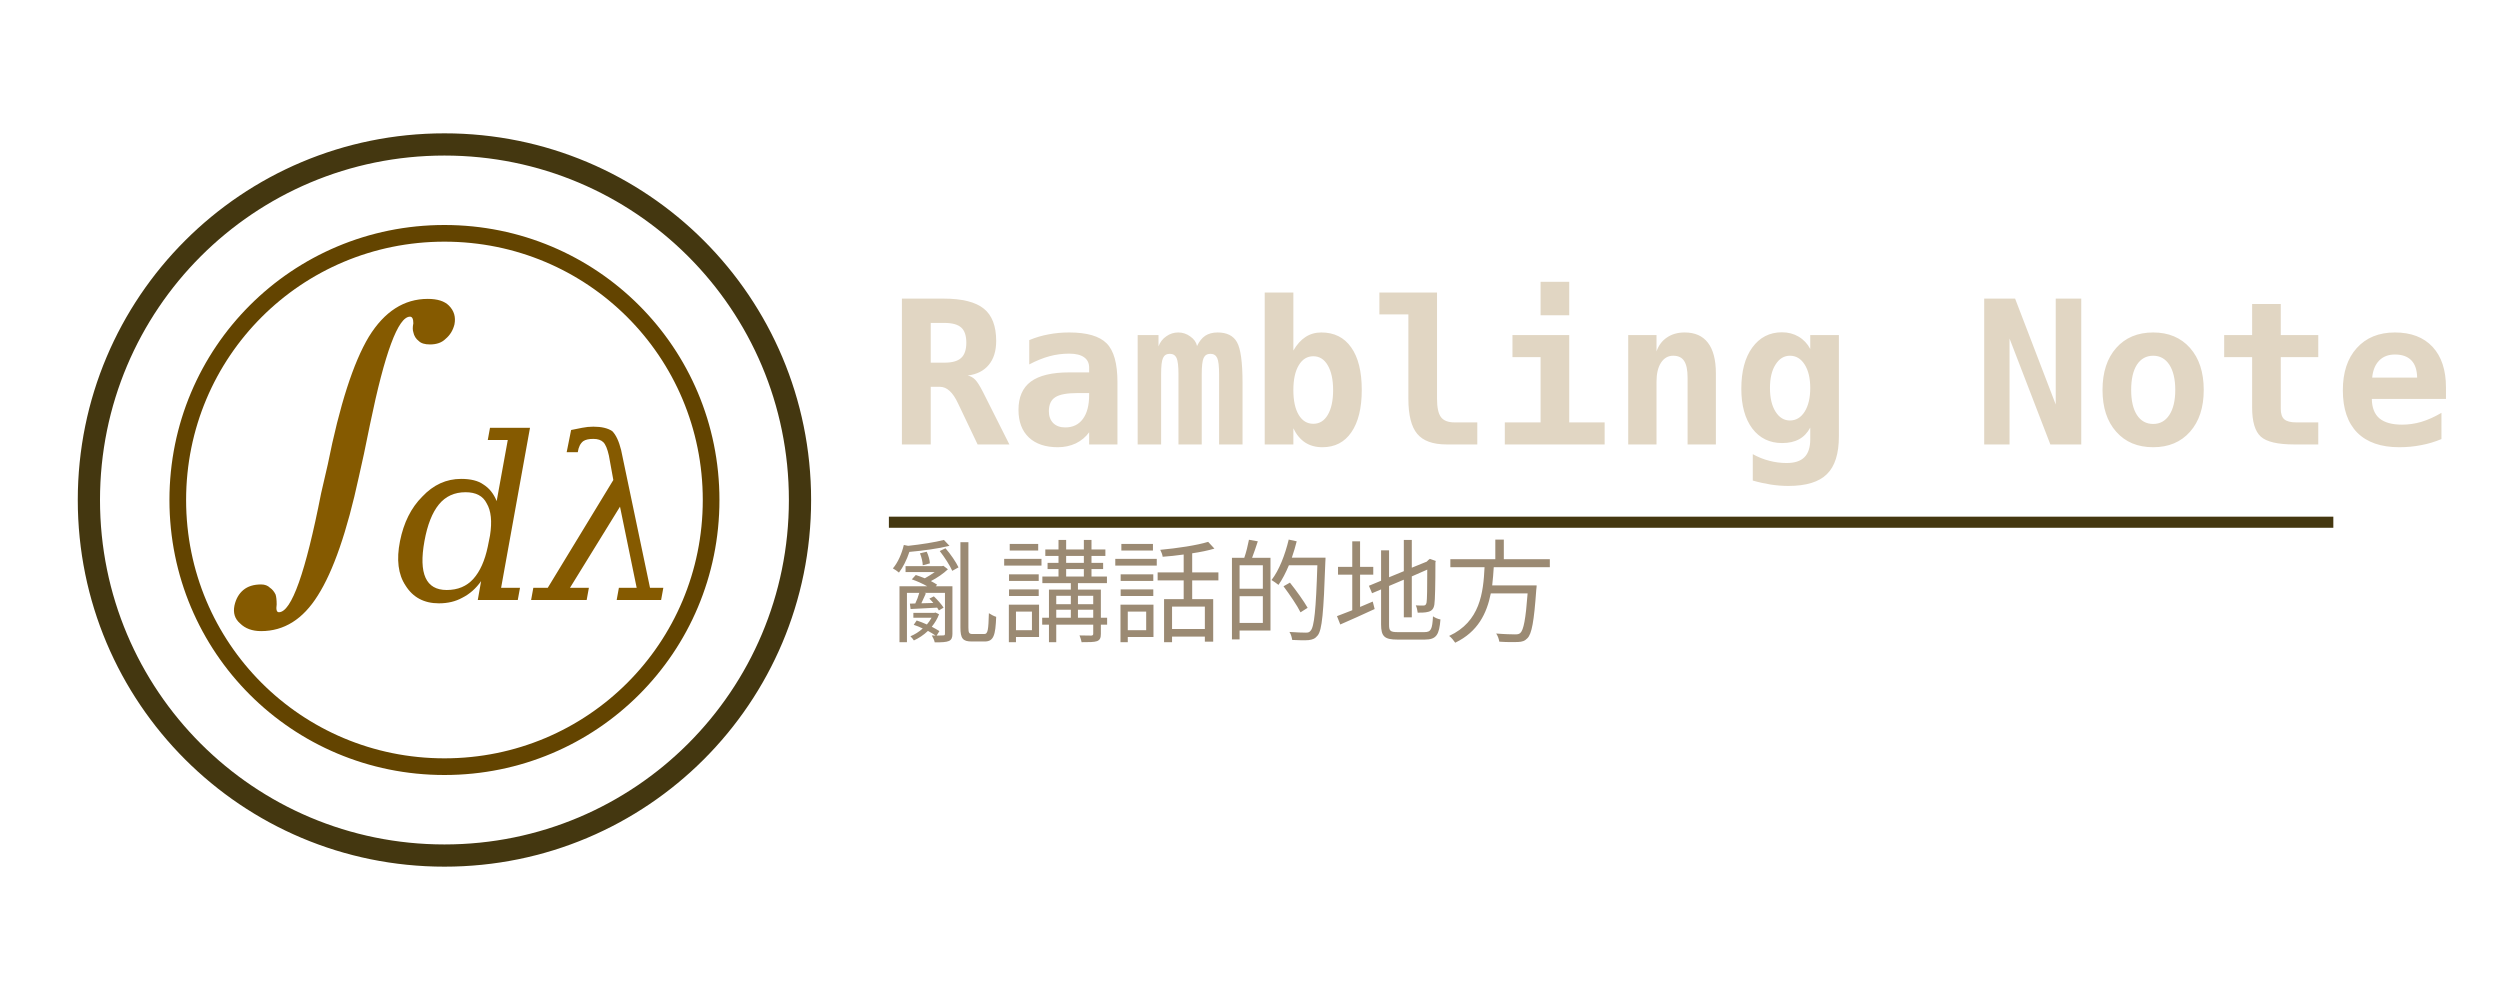
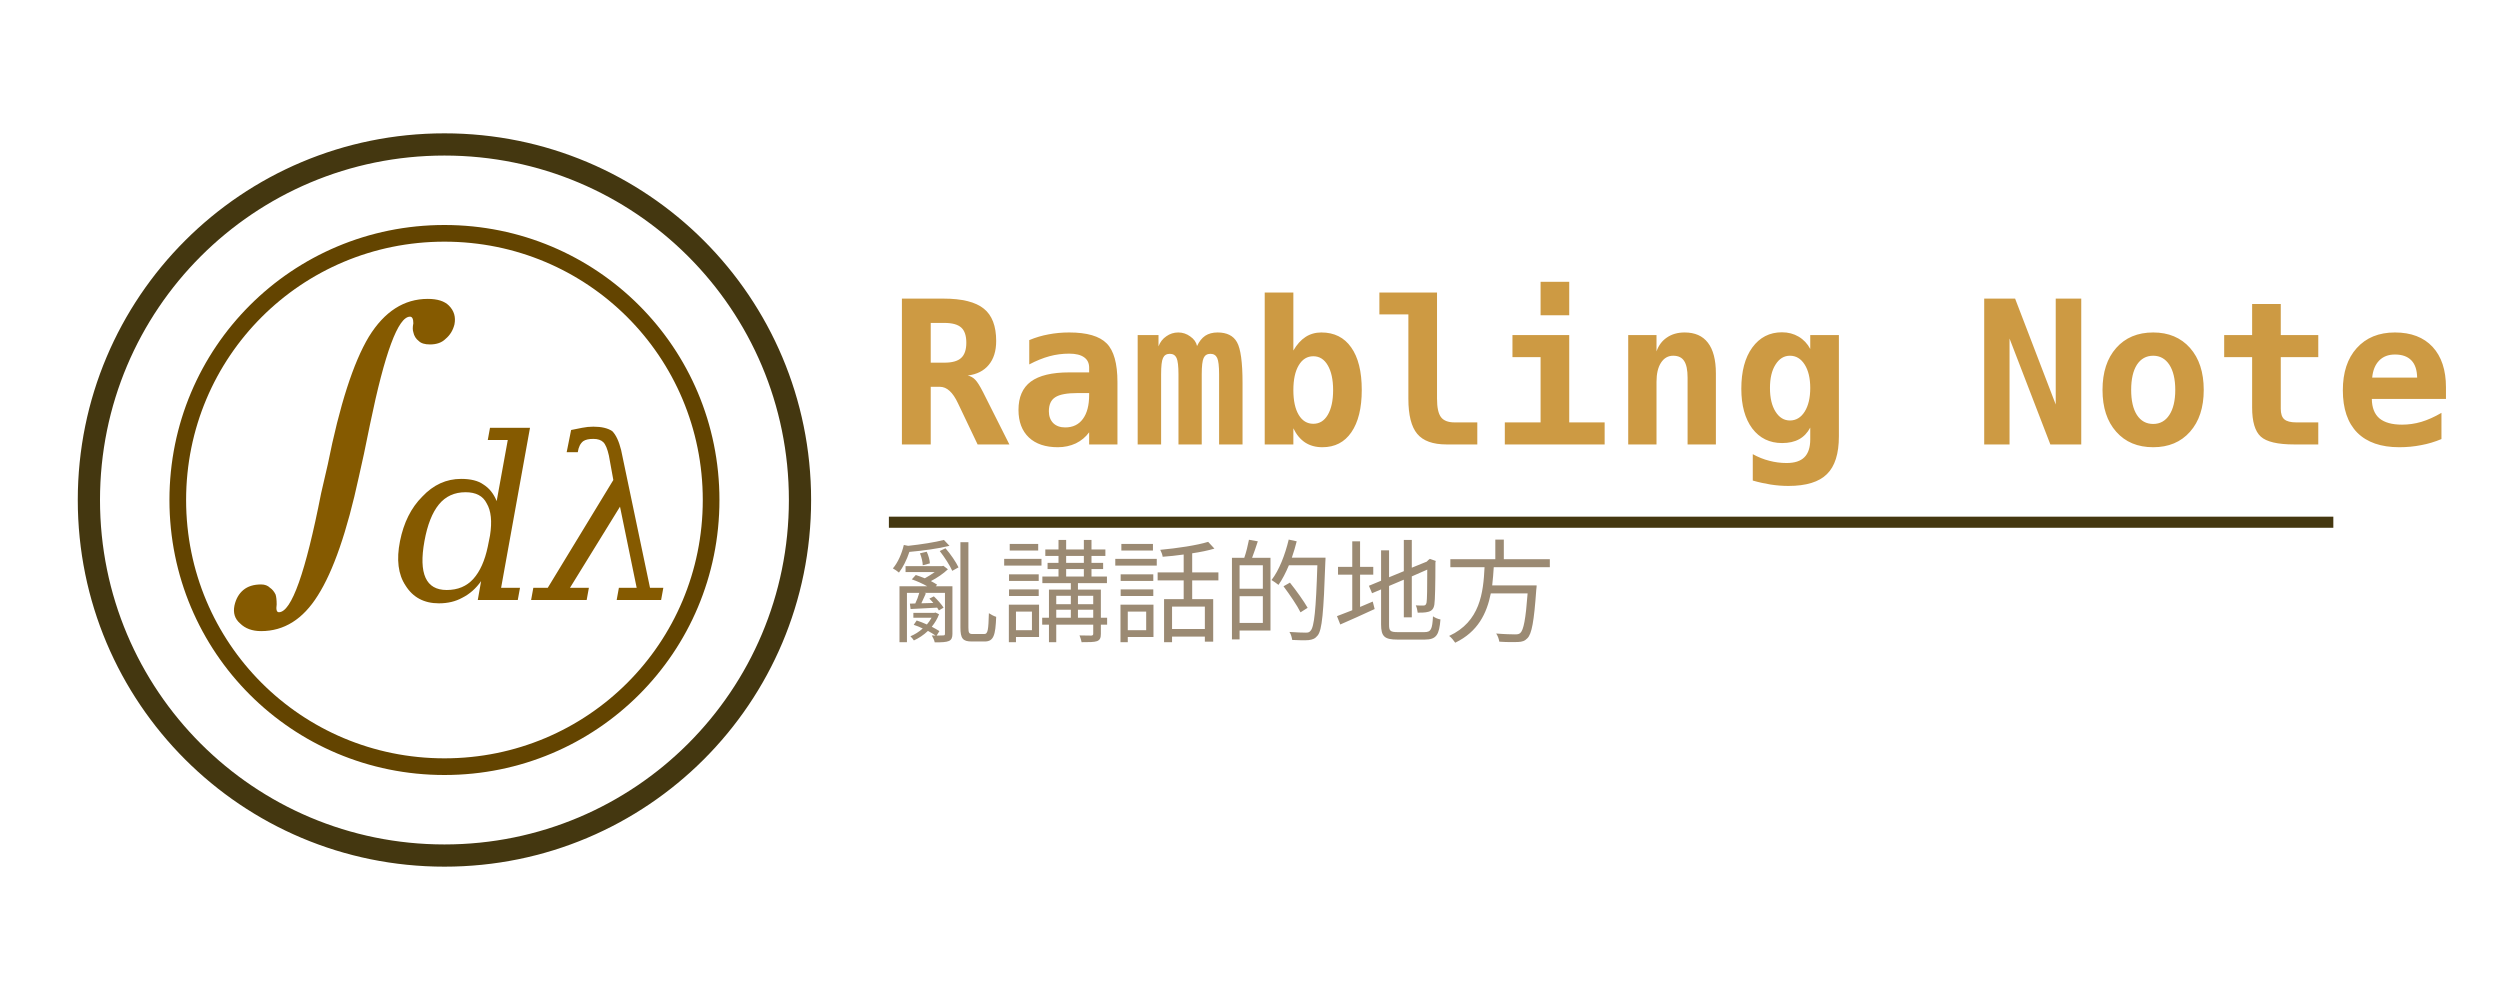
<svg xmlns="http://www.w3.org/2000/svg" width="200" height="80" viewBox="0 0 225 80" fill="none">
  <style>.a{fill:none;stroke:#443710;stroke-width:2}.b{fill:none;stroke:#634400;stroke-width:1.5}.c{fill:#855a00}</style>
  <path fill-rule="evenodd" class="a" d="m40 72c-17.7 0-32-14.3-32-32 0-17.7 14.3-32 32-32 17.7 0 32 14.3 32 32 0 17.7-14.3 32-32 32z" />
  <path fill-rule="evenodd" class="b" d="m40 64c-13.3 0-24-10.7-24-24 0-13.3 10.7-24 24-24 13.3 0 24 10.7 24 24 0 13.3-10.7 24-24 24z" />
  <path class="c" d="m25.1 50.1q1.7 0 3.8-10.7 0.4-1.7 0.6-2.6 1.6-8 3.7-11.5 2.1-3.4 5.3-3.4 1.3 0 1.9 0.6 0.7 0.7 0.5 1.7-0.2 0.8-0.8 1.3-0.5 0.5-1.4 0.5-0.7 0-1-0.3-0.4-0.3-0.5-0.8-0.1-0.3 0-0.8 0-0.6-0.3-0.6-1.6 0-3.6 9.7-0.6 3-1 4.7-1.6 7.4-3.7 10.7-2 3.2-5.1 3.2-1.2 0-1.9-0.7-0.7-0.6-0.5-1.6 0.2-0.9 0.8-1.4 0.6-0.5 1.6-0.5 0.5 0 0.8 0.3 0.3 0.2 0.5 0.6 0.1 0.3 0.1 0.9-0.1 0.7 0.2 0.7z" />
  <path fill-rule="evenodd" class="c" d="m47.7 33.5l-2.6 14.4h1.7l-0.2 1.1h-3.6l0.3-1.7q-0.7 1-1.7 1.5-0.9 0.5-2.1 0.5-2 0-3-1.6-1-1.5-0.5-4 0.5-2.5 2-4 1.5-1.6 3.5-1.6 1.3 0 2 0.5 0.8 0.5 1.2 1.5l1-5.5h-1.8l0.2-1.1zm-3.8 10.7l0.2-1q0.3-1.9-0.3-2.9-0.5-1-1.9-1-1.5 0-2.4 1.1-0.9 1.1-1.3 3.3-0.4 2.2 0.1 3.3 0.5 1.1 1.9 1.1 1.5 0 2.4-1 0.9-1 1.3-2.9zm11.3-6l-0.4-2.2q-0.2-0.9-0.5-1.2-0.3-0.3-0.9-0.3-0.6 0-0.9 0.2-0.4 0.3-0.5 1h-1l0.4-2q0.5-0.1 1-0.2 0.5-0.1 1-0.1 1.1 0 1.7 0.4 0.5 0.5 0.8 1.7l2.6 12.4h1.2l-0.2 1.1h-4l0.2-1.1h1.6l-1.5-7.3-4.5 7.3h1.7l-0.2 1.1h-5l0.2-1.1h1.3z" />
-   <text x="80" y="35" font-family="monospace" font-size="18" font-weight="bold" fill="#E1D6C3">Rambling Note</text>
+   <text x="80" y="35" font-family="monospace" font-size="18" font-weight="bold" fill="#cd9a43">Rambling Note</text>
  <text x="80" y="52" font-family="monospace" font-size="10" fill="#9B8A73">亂講話的地方</text>
  <line x1="80" y1="42" x2="210" y2="42" stroke="#443710" stroke-width="1" />
</svg>
